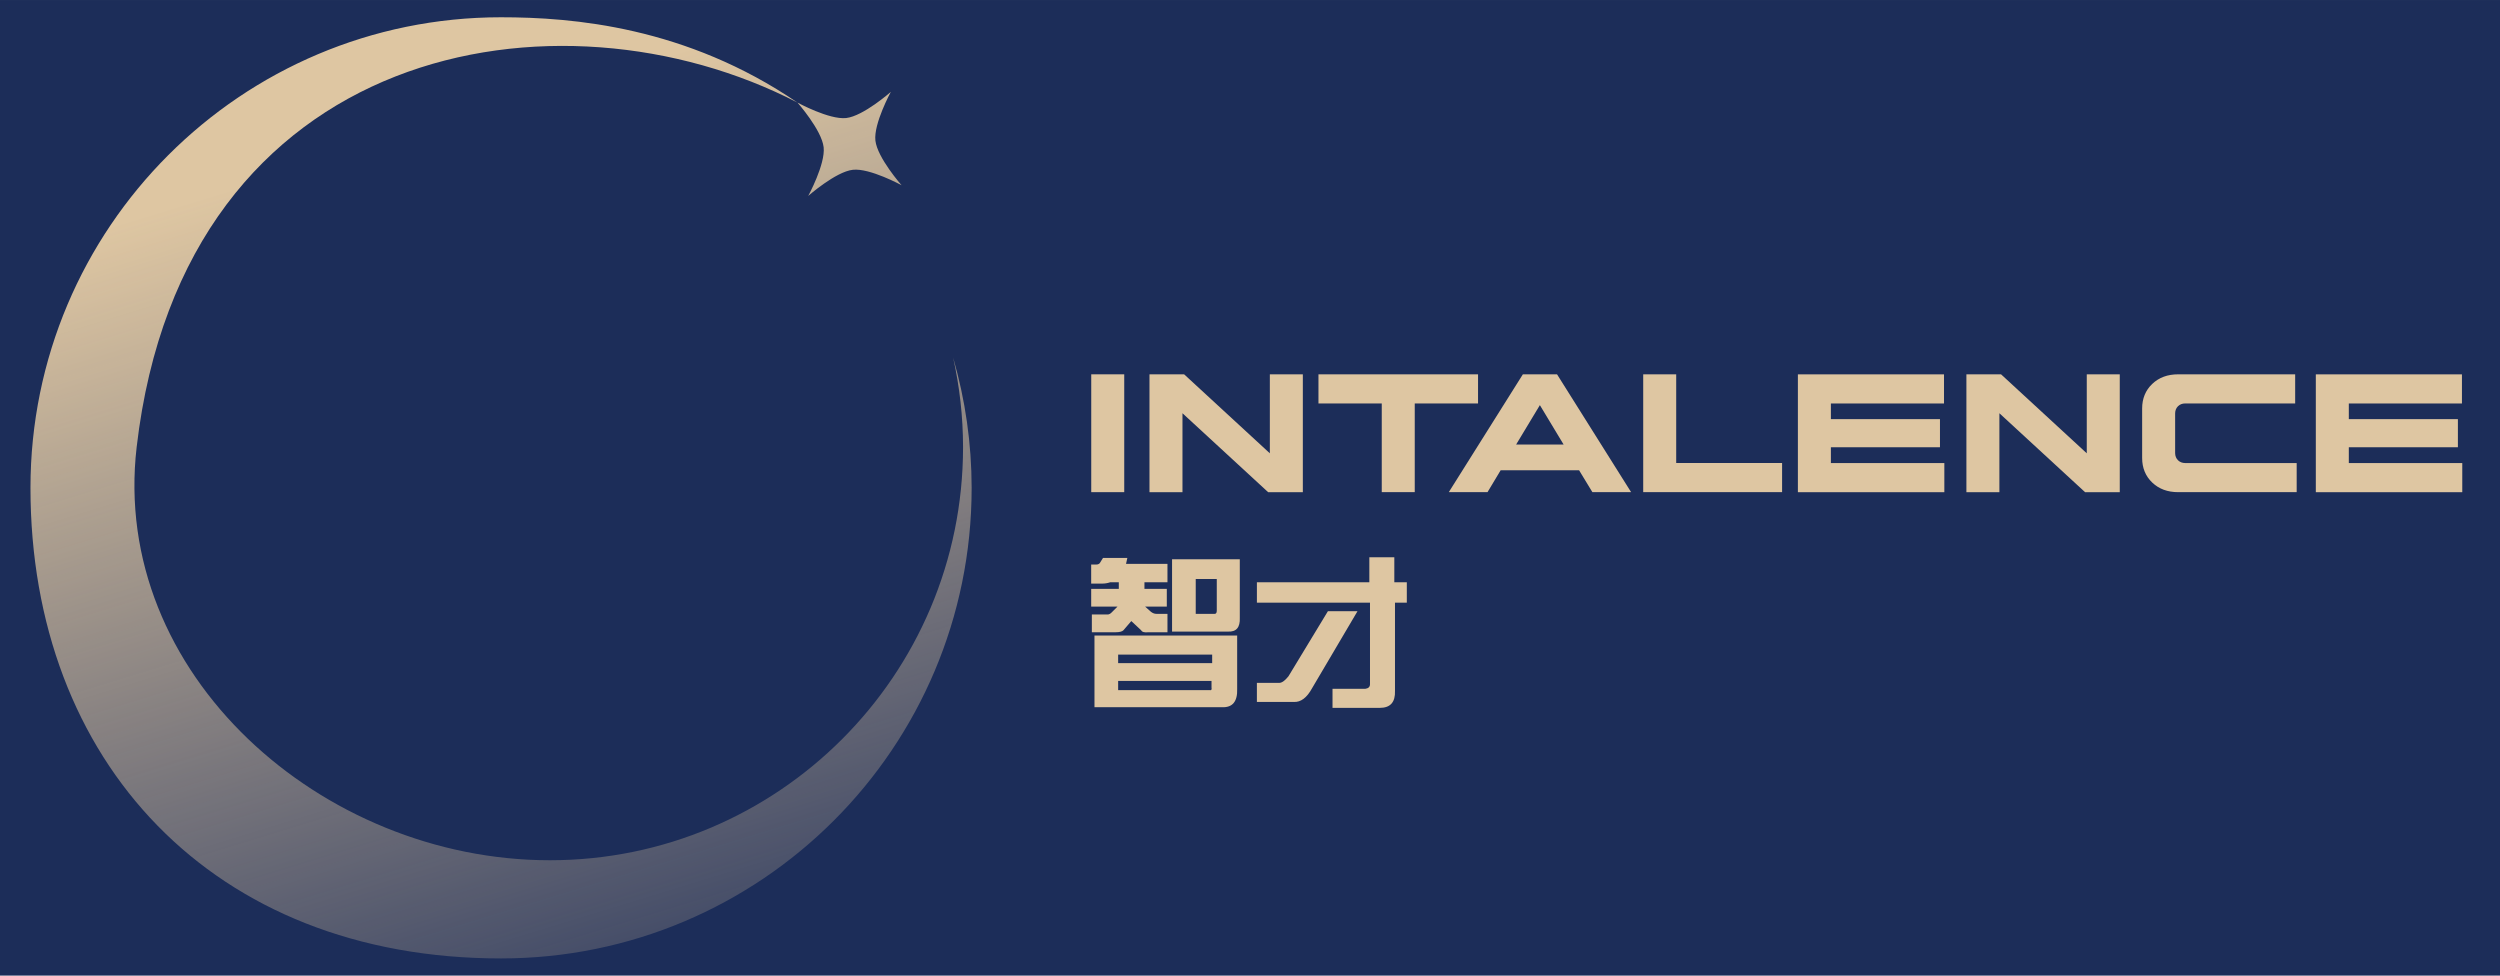
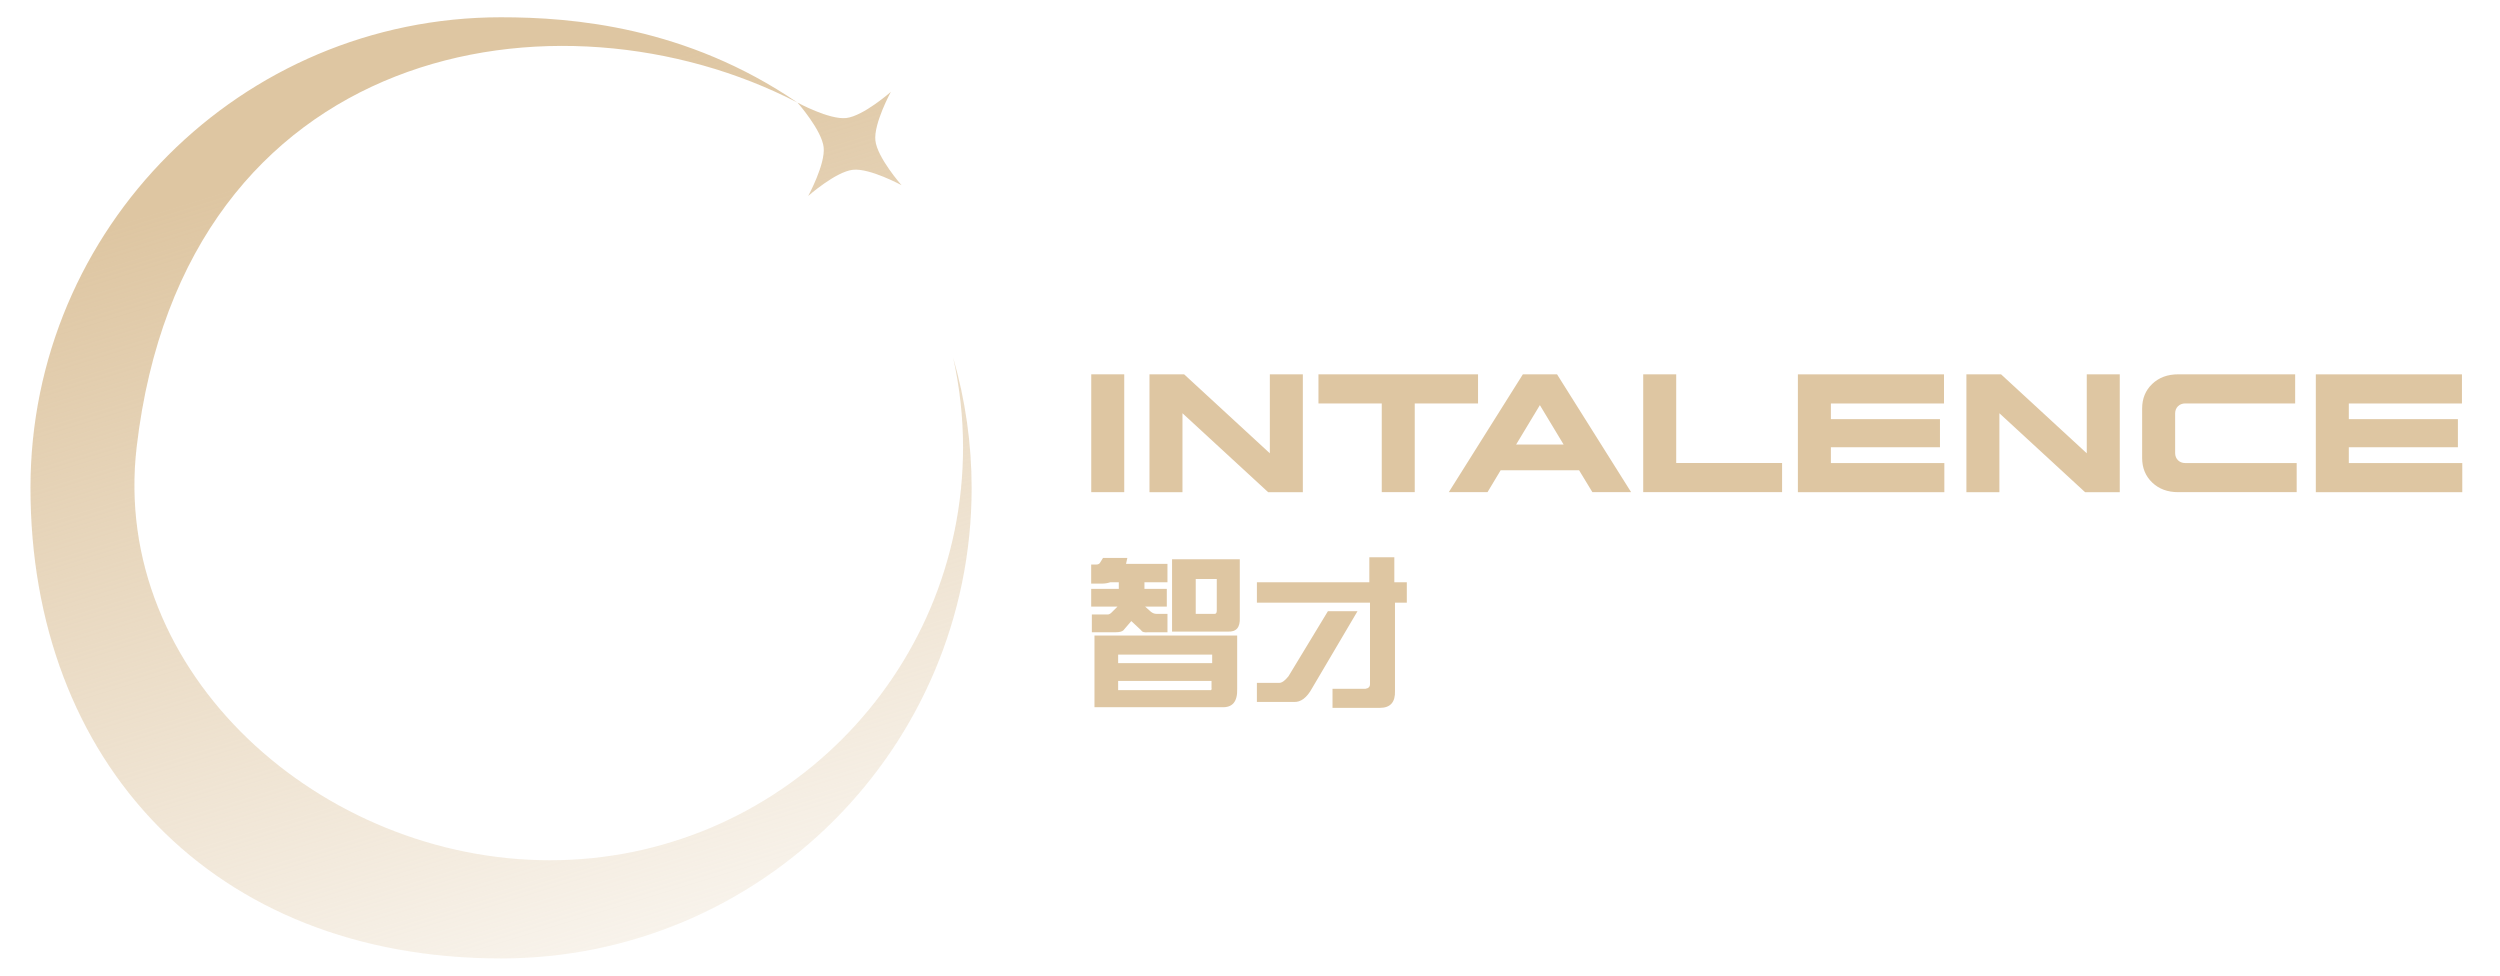
- <svg xmlns="http://www.w3.org/2000/svg" xmlns:xlink="http://www.w3.org/1999/xlink" width="164" height="64" version="1.1" viewBox="0 0 43.392 16.933">
+ <svg xmlns="http://www.w3.org/2000/svg" width="164" height="64" version="1.1" viewBox="0 0 43.392 16.933">
  <defs>
-     <linearGradient id="linearGradient3644" x1="466.16" x2="520.65" y1="220.85" y2="398.45" gradientUnits="userSpaceOnUse" xlink:href="#linearGradient19173" />
-     <linearGradient id="linearGradient19173">
+     <linearGradient id="linearGradient3644" x1="466.16" x2="520.65" y1="220.85" y2="398.45" gradientUnits="userSpaceOnUse">
      <stop stop-color="#dec6a2" offset="0" />
      <stop stop-color="#dec6a2" stop-opacity="0" offset="1" />
    </linearGradient>
  </defs>
-   <rect width="43.392" height="16.933" fill="#1c2d59" style="paint-order:markers fill stroke" />
+   <rect width="43.392" height="16.933" fill="#1c2d59" style="display:none;paint-order:markers fill stroke" />
  <g transform="translate(-8.4355 -4.6551)">
    <g transform="matrix(.099608 0 0 .099608 -27.769 -15.982)" fill="url(#linearGradient3644)">
      <path d="m446.78 214.19c-45.287-5e-3 -82 36.713-82 82 0 47.618 31.692 82 82 82 45.287 0 82-36.713 82-82-7e-3 -7.681-1.093-15.323-3.227-22.701 1.143 5.119 1.723 10.347 1.73 15.592 0 39.764-32.236 72-72 72s-76.601-32.503-72-72c8.233-70.683 73.657-81.517 115.14-60.027-19.363-13.226-39.158-14.862-51.645-14.863z" display="none" style="paint-order:markers fill stroke" />
      <path d="m450.78 210.19c-45.287-5e-3 -82 36.713-82 82 0 47.618 31.692 82 82 82 45.287 0 82-36.713 82-82-7e-3 -7.681-1.093-15.323-3.227-22.701 1.143 5.119 1.723 10.347 1.73 15.592 0 39.764-32.236 72-72 72s-76.601-32.503-72-72c8.233-70.683 73.657-81.517 115.14-60.027-19.363-13.226-39.158-14.862-51.645-14.863z" style="paint-order:markers fill stroke" />
      <path d="m516.57 243.46s-5.54-3.024-8.491-2.694c-2.988 0.334-7.782 4.561-7.782 4.561s3.024-5.54 2.694-8.491c-0.334-2.988-4.561-7.782-4.561-7.782s5.54 3.024 8.491 2.694c2.988-0.334 7.782-4.561 7.782-4.561s-3.024 5.54-2.694 8.491c0.334 2.988 4.561 7.782 4.561 7.782z" display="none" stroke-linejoin="round" stroke-width="6" style="paint-order:markers fill stroke" />
      <path d="m520.57 239.46s-5.54-3.024-8.491-2.694c-2.988 0.334-7.782 4.561-7.782 4.561s3.024-5.54 2.694-8.491c-0.334-2.988-4.561-7.782-4.561-7.782s5.54 3.024 8.491 2.694c2.988-0.334 7.782-4.561 7.782-4.561s-3.024 5.54-2.694 8.491c0.334 2.988 4.561 7.782 4.561 7.782z" stroke-linejoin="round" stroke-width="6" style="paint-order:markers fill stroke" />
    </g>
    <g transform="matrix(.099608 0 0 .099608 -56.117 -74.714)">
      <g transform="translate(11.314 -8.6066)" fill="#dec6a2" style="shape-inside:url(#rect3628);white-space:pre" aria-label="智才">
        <path d="m826.89 907.11v-3.323h0.917q0.344 0 0.573-0.229l0.573-0.917h4.24l-0.229 1.031h7.219v3.208h-4.01v1.146h3.896v3.094h-3.781l1.031 0.917q0.458 0.344 0.917 0.344h1.948v3.208h-3.323q-1.031 0.115-1.26-0.344l-1.719-1.604-1.375 1.604q-0.344 0.344-1.375 0.344h-4.125v-3.094h2.75q0.344 0 0.687-0.344l1.031-1.031h-4.583v-3.094h4.812v-1.146h-1.49q-0.688 0.229-1.375 0.229zm14.094-4.24h11.802v10.198q0.115 2.521-2.062 2.406h-9.74zm7.792 3.438h-3.667v6.073h3.323q0.344 0 0.344-0.573zm-21.312 9.854h24.865v9.281q0.115 3.323-2.635 3.208h-22.229zm20.51 4.812v-1.49h-16.385v1.49zm-16.385 3.094v1.604h15.927q0.458 0.115 0.344-0.458v-1.146z" />
        <path d="m875.36 906.88v-4.354h4.354v4.354h2.177v3.552h-2.062v15.354q0.115 2.979-2.635 2.979h-8.25v-3.323h5.729q0.802-0.115 0.802-0.802v-14.208h-19.708v-3.552zm-15.698 17.531q0.688 0 1.604-1.146l6.875-11.344h5.156l-7.906 13.406q-1.375 2.521-3.208 2.406h-6.417v-3.323z" />
      </g>
    </g>
    <g transform="matrix(.099608 0 0 .099608 -49.348 -77.819)">
      <g fill="#dec6a2" aria-label="INTALENCE">
        <path d="m770.26 893.21v20.533h5.749v-20.533z" />
        <path d="m807.13 913.75v-20.533h-5.749v13.757l-14.931-13.757h-6.043v20.533h5.749v-13.757l14.931 13.757z" />
        <path d="m837.66 893.21h-27.808v5.075h11.029v15.459h5.749v-15.459h11.029z" />
        <path d="m845.47 893.21-12.907 20.533h6.747l2.288-3.813h13.669l2.317 3.813h6.747l-12.907-20.533zm7.099 12.232h-8.272l4.136-6.864z" />
        <path d="m866.44 893.21v20.533h24.2v-5.075h-18.451v-15.459z" />
        <path d="m918.15 901.02h-19.008v-2.728h19.712v-5.075h-25.461v20.533h25.52v-5.075h-19.771v-2.757h19.008z" />
        <path d="m949.48 913.75v-20.533h-5.749v13.757l-14.931-13.757h-6.043v20.533h5.749v-13.757l14.931 13.757z" />
        <path d="m960.86 908.67c-0.968 0-1.731-0.704-1.731-1.731v-6.923c0-1.027 0.763-1.731 1.731-1.731h19.184v-5.075h-20.387c-1.848 0-3.344 0.557-4.517 1.672-1.173 1.115-1.76 2.552-1.76 4.283v8.624c0 1.731 0.587 3.168 1.76 4.283 1.173 1.115 2.669 1.672 4.517 1.672h20.651v-5.075z" />
        <path d="m1008.4 901.02h-19.008v-2.728h19.712v-5.075h-25.461v20.533h25.52v-5.075h-19.771v-2.757h19.008z" />
      </g>
    </g>
  </g>
</svg>
